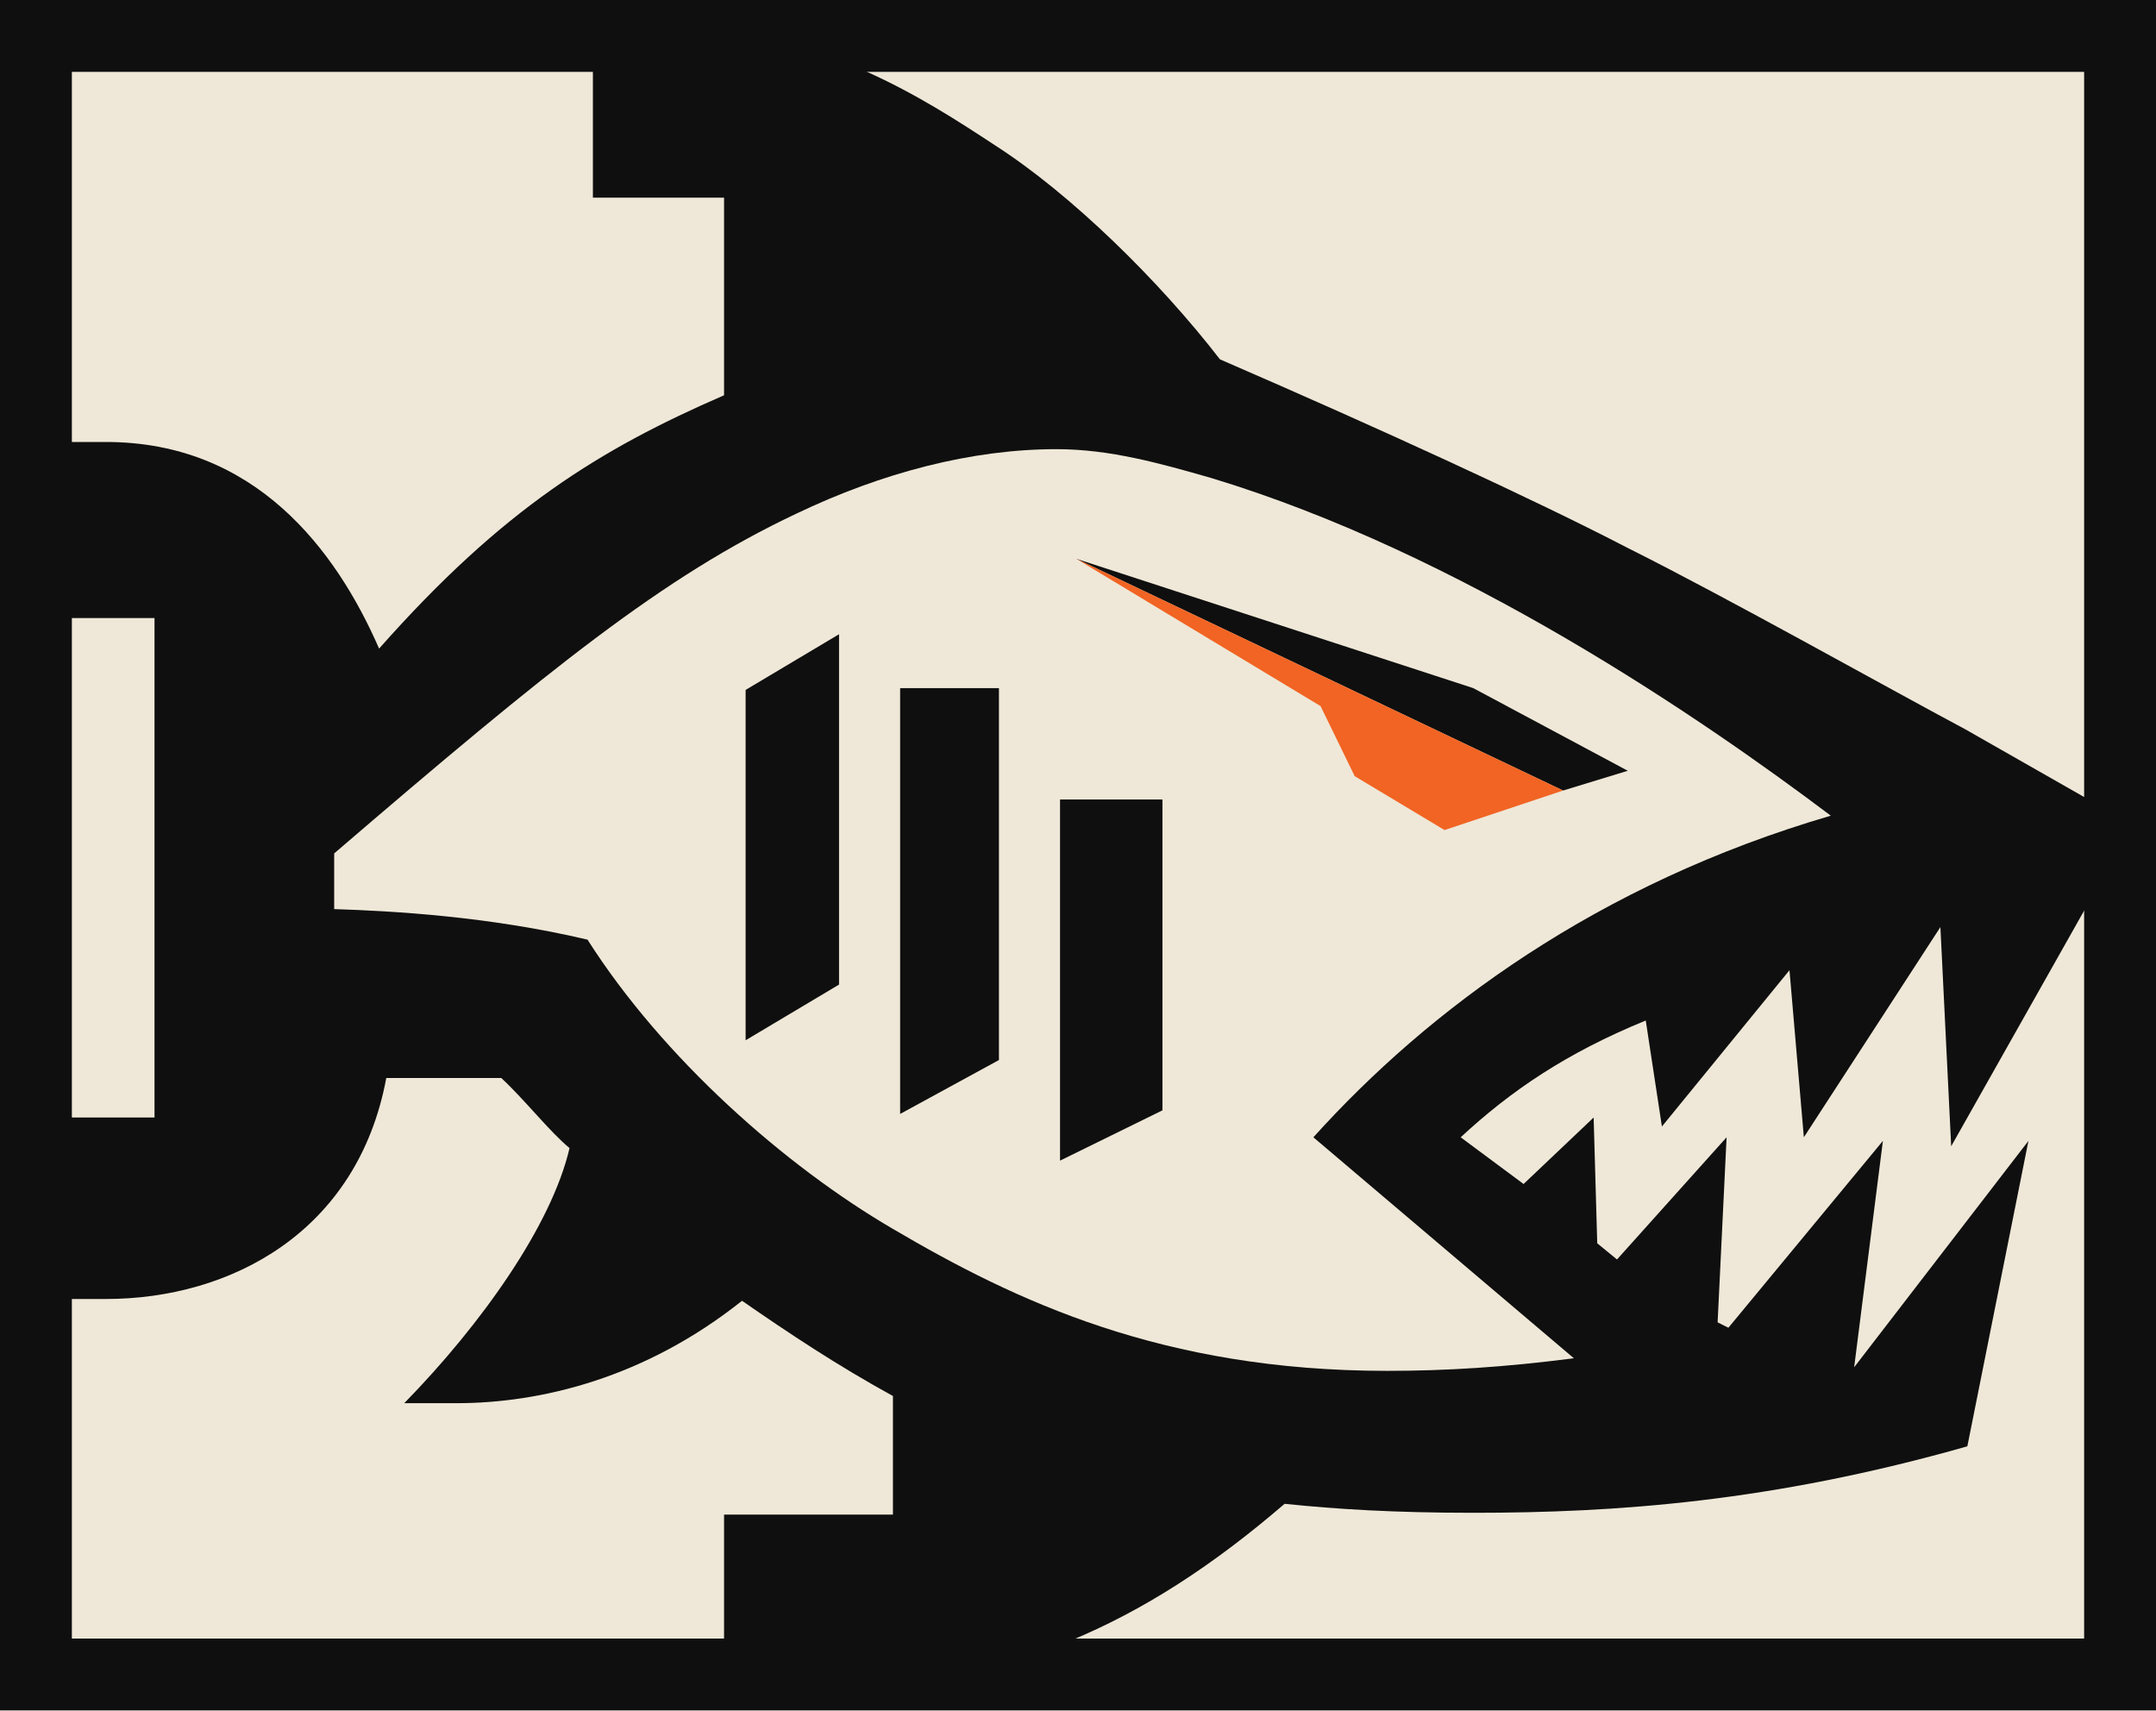
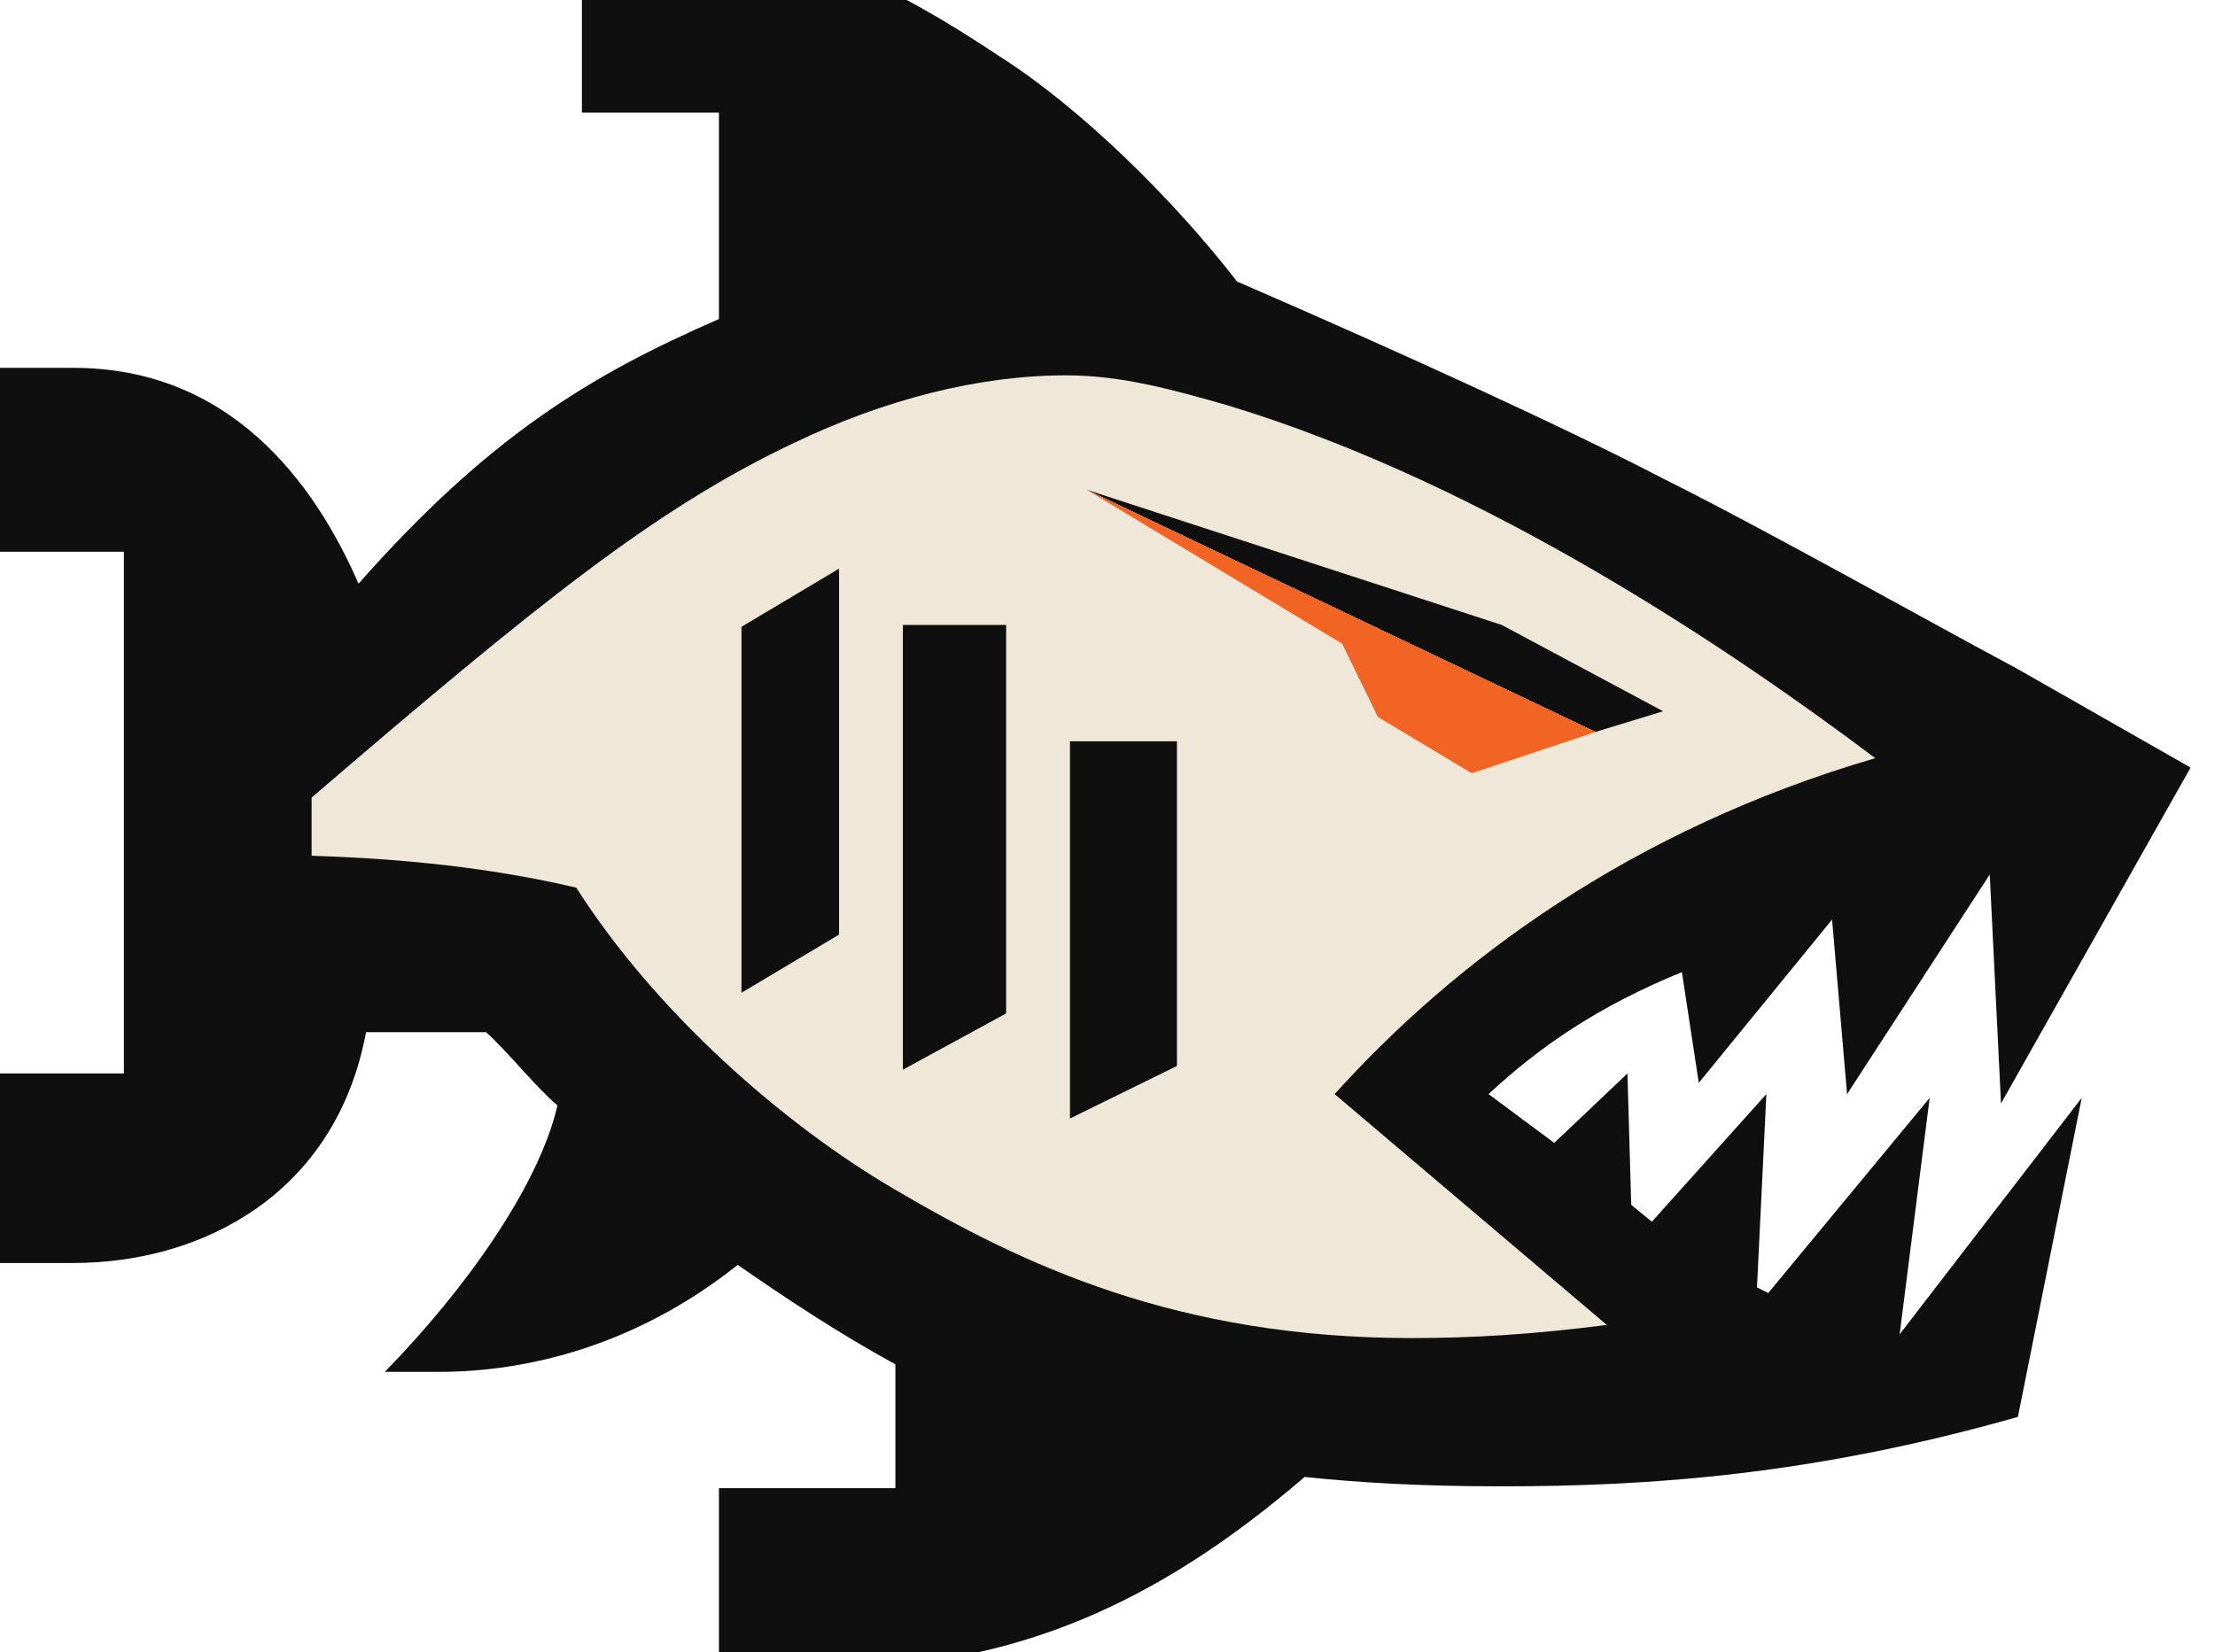
- <svg xmlns="http://www.w3.org/2000/svg" viewBox="0 0 120 95.2">
-   <rect width="120" height="95.2" fill="#efe8d8" />
-   <rect x="2" y="2" width="116" height="91.2" fill="none" stroke="#0f0f0f" stroke-width="4" />
+ <svg xmlns="http://www.w3.org/2000/svg" viewBox="2 5 118 88">
  <path d="m118.7 45.9-9.3-5.3c-4.5-2.4-13.2-7.3-18.8-10.1-5.2-2.7-13.7-6.6-22.7-10.5-3.4-4.4-8.3-9.2-12.5-11.9-4.1-2.7-9.4-6.1-17.3-6.7h-5.1v9.6h7.3v11c-6.9 3-12.3 6.3-19.2 14.1-2.4-5.5-6.9-11.5-15.2-11.5h-4.4v9.8h7.1v27.8h-7.1v10.1h4.4c6.9 0 14-3.7 15.6-12.3h6.4c1.3 1.2 2.7 3 3.8 3.9-1 4.3-4.9 9.8-9.2 14.2h2.9c4.7 0 10.5-1.4 15.9-5.7 2.6 1.8 5.3 3.6 8.4 5.3v6.6h-9.4v9.6h5.7c9.9 0 17.6-3.4 25.5-10.2 2.9 0.3 6.1 0.5 10.5 0.5 7.9 0 16.6-0.6 27.5-3.7l3.4-17-9.7 12.6 1.6-12.6-8.6 10.4-0.6-0.3 0.5-10.3-6.1 6.8-1.1-0.9-0.2-7-3.9 3.7-3.5-2.6c2.8-2.6 5.9-4.7 10.3-6.5l0.9 5.9 7.1-8.7 0.8 9.3 7.6-11.7 0.6 12.2 10.1-17.9z" fill="#0f0f0f" />
  <path d="m18.6 47.5v3.1c3.2 0.1 8.6 0.4 14.1 1.7 4.2 6.6 11 12.6 17 16.1 6.8 4 15 7.9 27.5 7.9 3.3 0 6.5-0.2 10.4-0.7l-14.5-12.3c6.4-7.1 15.8-14.1 28.8-17.9-7.3-5.5-20.6-14.6-34.5-18.8-2.8-0.8-5.6-1.6-8.6-1.6-4.7 0-9.7 1.3-14.5 3.6-7.4 3.5-13.7 8.6-25.7 18.9z" fill="#efe8d8" />
  <path d="m82 38.3-22.1-7.2 27.1 12.9 3.6-1.1-8.6-4.6z" fill="#0f0f0f" />
  <path d="m59.9 31.1 13.6 8.2 1.9 3.9 5 3 6.6-2.2-27.1-12.9z" fill="#F16423" />
  <path d="m41.5 38.4v19.5l5.2-3.1v-19.5l-5.2 3.1z" fill="#0f0f0f" />
  <path d="m50.1 38.3v23.7l5.5-3v-20.7h-5.5z" fill="#0f0f0f" />
  <path d="m59 44.5v20.1l5.7-2.8v-17.3h-5.7z" fill="#0f0f0f" />
</svg>
